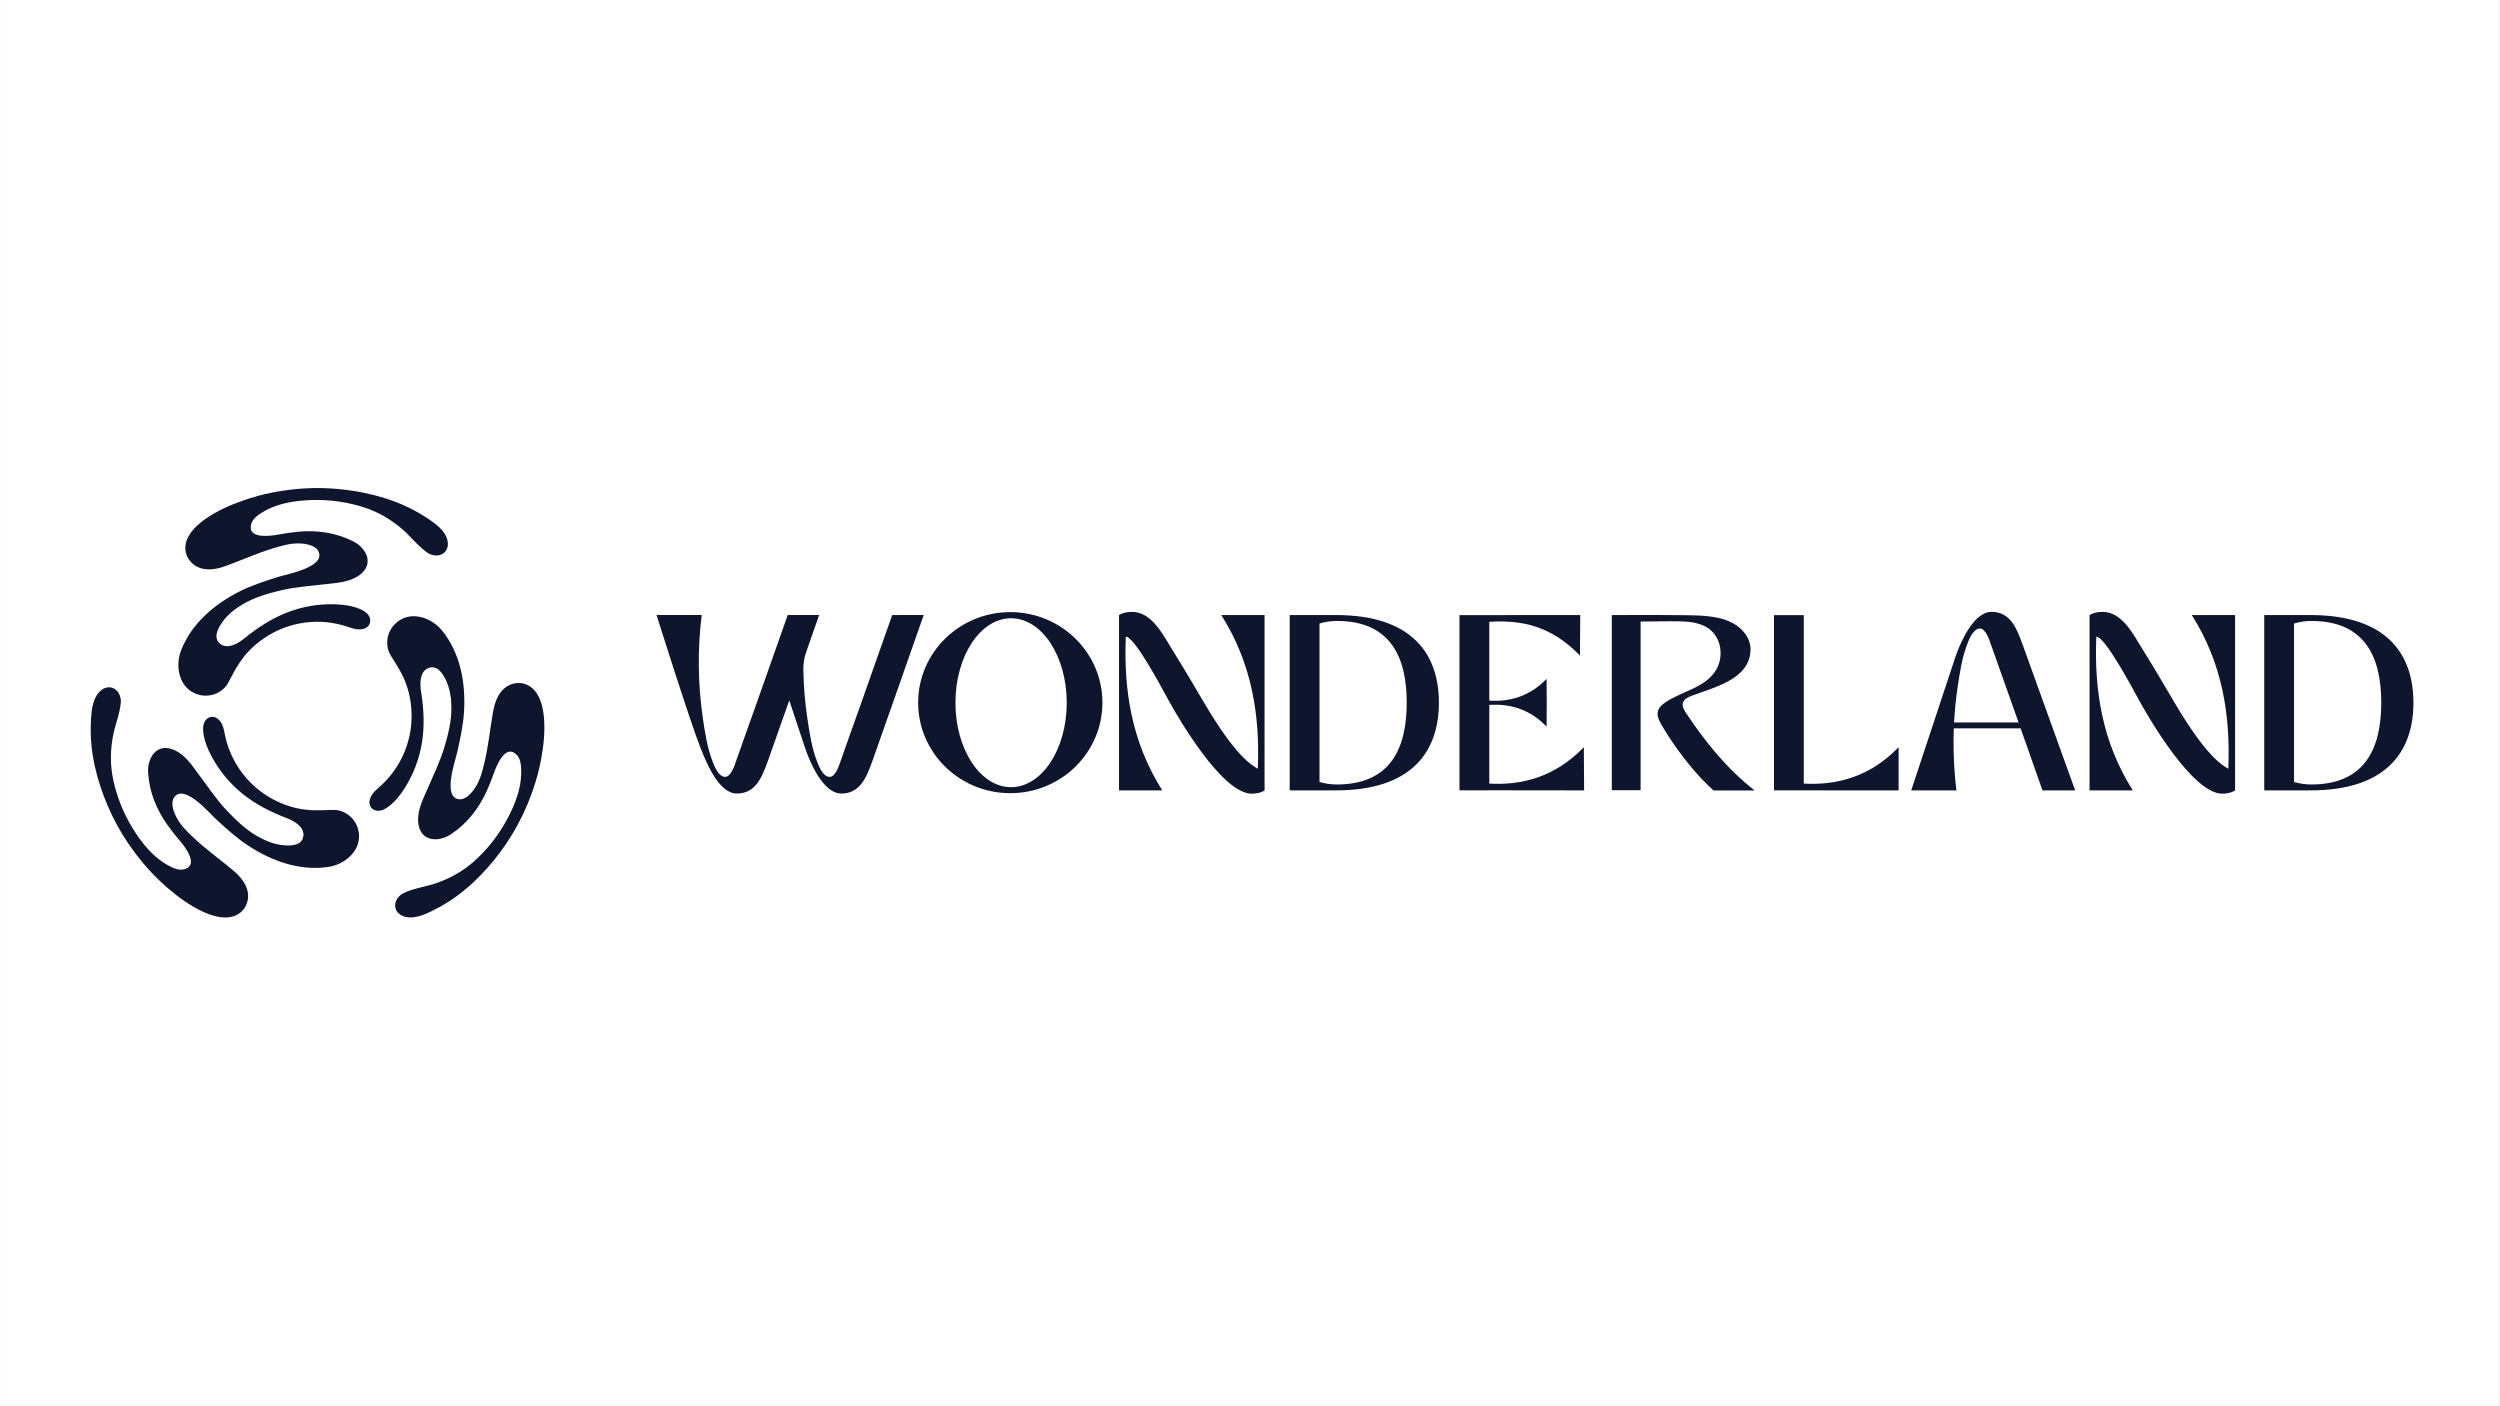
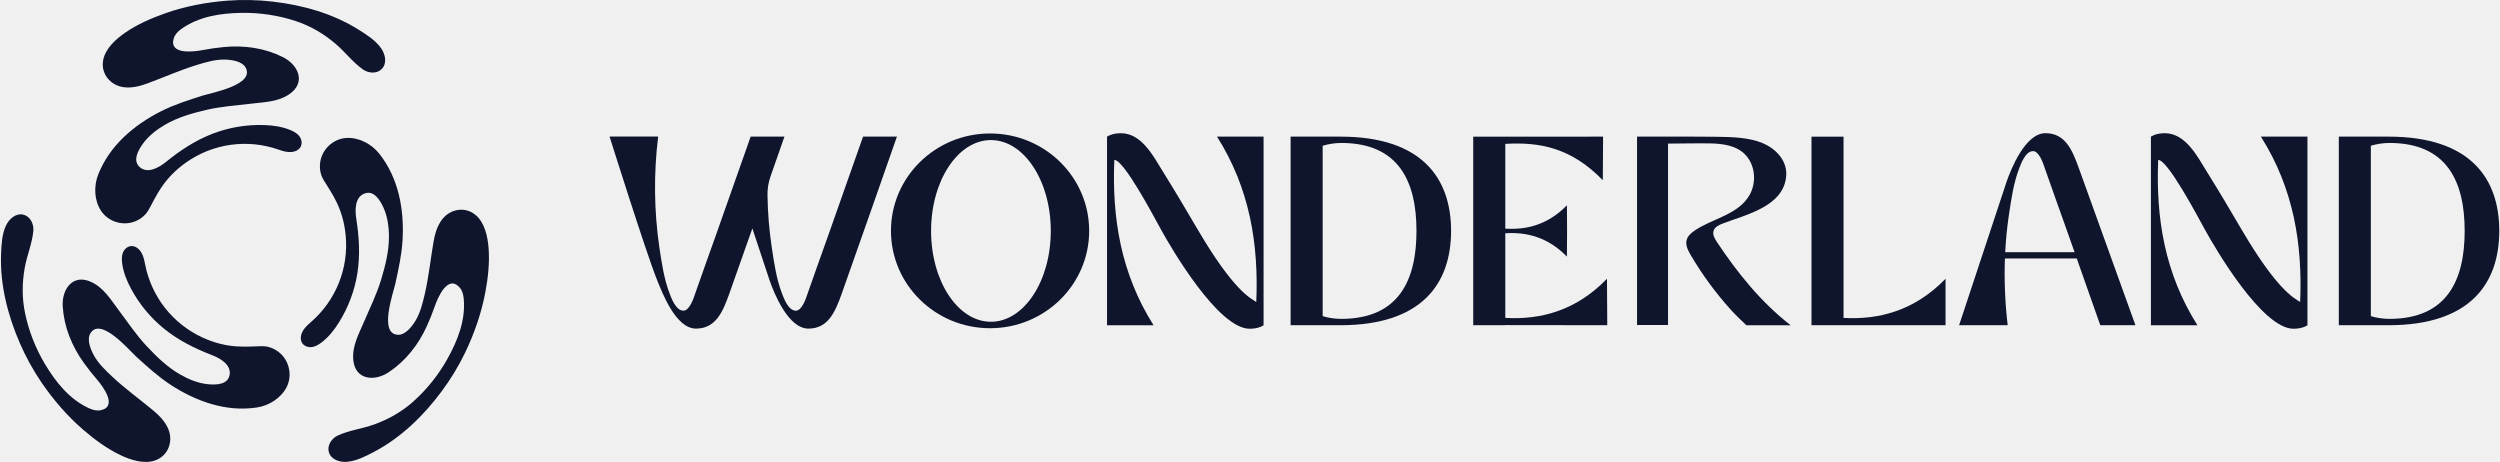
- <svg xmlns="http://www.w3.org/2000/svg" width="1921" height="1080" viewBox="0 0 1921 1080" fill="none">
-   <rect width="1920" height="1080" transform="translate(0.228516)" fill="white" />
-   <path d="M685.572 472.603C685.572 472.603 666.377 527.163 660.406 543.99C660.406 543.99 646.913 581.694 645.948 584.729C644.684 588.709 641.729 596.968 637.55 596.968C632.106 596.968 628.892 587.853 627.678 584.729C623.698 574.42 622.006 562.787 620.365 551.891C618.499 539.449 617.471 526.896 617.29 514.317C617.227 509.806 617.961 505.318 619.459 501.063L629.41 472.583H605.279C605.279 472.583 586.074 527.144 580.104 543.97C580.104 543.97 566.611 581.674 565.645 584.709C564.392 588.689 561.426 596.948 557.257 596.948C551.804 596.948 548.59 587.833 547.386 584.709C543.405 574.4 541.704 562.767 540.062 551.871C536.229 525.593 535.938 498.919 539.196 472.564H504.478C504.478 472.564 530.559 555.543 538.311 574.768C542.142 584.311 551.824 609.755 566.173 609.755C580.522 609.755 585.427 597.525 590.055 584.689C592.413 578.191 599.189 558.926 606.483 538.159C612.215 555.503 617.21 570.589 618.623 574.768C621.917 584.51 632.146 609.755 646.485 609.755C660.824 609.755 665.75 597.525 670.367 584.689C676.238 568.469 709.772 472.564 709.772 472.564L685.572 472.603Z" fill="#0E152C" />
-   <path d="M1260.64 477.539V607.197H1238.51V472.603C1250.05 472.603 1298.62 472.355 1308.16 473.121C1319.11 473.996 1330.05 475.847 1338.26 483.838C1342.56 488.037 1345.37 493.669 1345.11 499.759C1344.17 522.297 1316.61 528.228 1299.79 534.666C1297.08 535.711 1294.03 537.104 1293.18 539.89C1292.32 542.677 1293.94 545.403 1295.5 547.771C1310.2 570.001 1327.21 591.007 1348.24 607.376H1316.64C1316.64 607.376 1308.95 600.172 1305.69 596.5C1294.67 584.326 1284.94 571.048 1276.64 556.876C1274.81 553.692 1273 550.05 1273.93 546.498C1274.71 543.512 1277.21 541.393 1279.73 539.662C1292.21 531.124 1310.93 528.427 1318.92 514.257C1324.1 505.053 1322.99 492.495 1315.32 484.982C1309.01 478.803 1299.31 477.599 1290.88 477.449C1281.14 477.27 1271.32 477.579 1261.62 477.579L1260.64 477.539Z" fill="#0E152C" />
-   <path d="M971.697 472.604H938.442C961.985 509.83 968.214 549.633 966.493 590.729C961.637 587.744 949.816 581.644 925.187 539.921C914.431 521.681 910.898 515.531 899.753 497.53C893.096 486.794 884.618 470.166 869.821 470.166C863.174 470.166 859.871 472.634 859.871 472.634V607.367H893.116C869.573 570.141 863.353 530.338 865.075 489.242C871.951 489.242 892.937 529.045 898.967 539.99C905.644 552.001 939.178 609.855 961.746 609.855C961.926 609.855 961.557 609.855 961.746 609.855C968.394 609.855 971.697 607.387 971.697 607.387V472.604Z" fill="#0E152C" />
-   <path d="M776.302 470.355C737.206 470.355 705.502 501.5 705.502 539.92C705.502 578.34 737.206 609.476 776.302 609.476C815.399 609.476 847.102 578.33 847.102 539.92C847.102 501.51 815.419 470.355 776.302 470.355ZM776.899 604.869C753.296 604.869 734.161 575.813 734.161 539.97C734.161 504.127 753.296 475.071 776.899 475.071C800.502 475.071 819.687 504.127 819.687 539.97C819.687 575.813 800.492 604.869 776.899 604.869V604.869Z" fill="#0E152C" />
-   <path d="M1458.89 607.337V574.151C1436.54 597.287 1410.73 603.536 1386.02 602.103V472.653H1363.13V607.307L1458.89 607.337Z" fill="#0E152C" />
-   <path d="M1026.54 472.604H991.01V607.337H1026.56C1085.27 607.337 1105.65 577.116 1105.65 539.93C1105.65 502.744 1085.24 472.604 1026.54 472.604ZM1027.2 602.799C1022.7 602.799 1018.22 602.145 1013.91 600.859V600.859V479.121C1018.22 477.818 1022.7 477.148 1027.2 477.131C1068.7 477.131 1080.93 505.252 1080.93 539.95C1080.93 574.649 1068.7 602.799 1027.2 602.799V602.799Z" fill="#0E152C" />
-   <path d="M1552.64 559.643C1560.28 581.296 1569.44 607.337 1569.44 607.337H1594.56L1554.15 495.212C1549.51 482.375 1544.55 470.146 1530.27 470.146C1515.99 470.146 1505.73 495.391 1502.41 505.133C1498.6 516.427 1468.58 607.337 1468.58 607.337H1503.3C1501.41 591.514 1500.74 575.568 1501.31 559.643H1552.64ZM1504.23 528.029C1505.87 517.153 1507.54 505.521 1511.55 495.192C1512.76 492.067 1515.97 482.952 1521.43 482.952C1525.59 482.952 1528.56 491.231 1529.81 495.192C1530.81 498.227 1544.27 535.93 1544.27 535.93C1545.83 540.318 1548.25 547.274 1551.08 555.165H1501.52C1501.98 546.116 1502.88 537.071 1504.23 528.029V528.029Z" fill="#0E152C" />
-   <path d="M1217.23 607.337L1217.02 574.151C1194.66 597.287 1169.07 603.536 1144.38 602.103V541.642C1159.31 540.647 1174.86 544.329 1188.4 558.339L1188.51 541.493V538.507L1188.4 521.641C1174.86 535.652 1159.34 539.314 1144.38 538.338V477.788C1168.99 476.295 1191.66 480.624 1214.04 503.759L1214.25 472.604L1142.53 472.653H1121.47V607.307H1144.35V607.247L1217.23 607.337Z" fill="#0E152C" />
-   <path d="M1717.44 472.604H1684.19C1707.72 509.83 1713.95 549.633 1712.23 590.729C1707.38 587.744 1695.55 581.644 1670.94 539.921C1660.17 521.681 1656.65 515.531 1645.49 497.53C1638.84 486.794 1630.39 470.166 1615.56 470.166C1608.91 470.166 1605.61 472.634 1605.61 472.634V607.367H1638.85C1615.31 570.141 1609.09 530.338 1610.82 489.242C1617.69 489.242 1638.69 529.045 1644.72 539.99C1651.38 552.001 1684.92 609.855 1707.48 609.855C1707.66 609.855 1707.31 609.855 1707.48 609.855C1714.13 609.855 1717.44 607.387 1717.44 607.387V472.604Z" fill="#0E152C" />
-   <path d="M1775.37 472.604H1739.85V607.337H1775.39C1834.1 607.337 1854.48 577.116 1854.48 539.93C1854.48 502.744 1834.07 472.604 1775.37 472.604ZM1776.03 602.799C1771.52 602.799 1767.05 602.145 1762.73 600.859V600.859V479.121C1767.04 477.818 1771.52 477.148 1776.03 477.131C1817.52 477.131 1829.76 505.252 1829.76 539.95C1829.76 574.649 1817.52 602.799 1776.03 602.799V602.799Z" fill="#0E152C" />
-   <path d="M283.922 479.576C284.801 477.737 284.614 475.493 283.699 473.67C282.243 470.781 279.282 469.086 276.397 467.892C270.428 465.425 263.945 464.514 257.502 464.338C245.057 463.943 232.657 466.025 221.023 470.463C208.547 475.29 197.906 482.314 187.639 490.627C182.948 494.415 174.989 499.214 169.286 494.753C163.456 490.201 167.408 482.871 170.906 477.92C175.017 472.11 180.97 467.534 187.082 463.992C196.08 458.771 206.247 455.886 216.315 453.53C226.889 451.043 237.784 450.347 248.549 449.045C257.928 447.915 267.781 447.804 275.856 442.177C287.885 433.784 281.996 421.201 271.009 415.749C257.877 409.235 243.336 407.21 228.827 408.614C223.685 409.116 218.572 409.872 213.498 410.831C207.298 412.001 189.414 414.237 193.151 402.319C194.022 399.533 196.203 397.353 198.575 395.665C211.162 386.708 226.674 384.391 241.827 384.185C254.881 383.999 267.876 385.981 280.281 390.05C290.719 393.488 300.09 398.996 308.487 406.075C315.439 411.949 320.907 419.419 328.384 424.675C332.173 427.342 338.186 427.859 341.672 424.353C345.758 420.262 344.246 413.752 341.297 409.534C337.362 403.899 331.13 399.927 325.404 396.322C306.995 384.726 285.366 378.625 263.881 376.158C253.124 374.897 242.271 374.665 231.469 375.466C216.423 376.616 201.448 379.445 187.194 384.451C177.185 387.961 167.153 392.326 158.387 398.379C151.809 402.904 144.411 409.549 142.751 417.731C140.762 427.485 147.761 436.037 157.388 437.29C163.142 438.042 168.968 436.582 174.412 434.564C186.27 430.187 197.835 424.958 209.956 421.293C216.323 419.371 222.905 417.433 229.611 417.564C234.227 417.656 241.899 418.662 244.438 423.215C251.37 435.655 220.076 441.274 213.685 443.319C203.649 446.534 193.545 449.686 184.114 454.461C164.642 464.311 147.288 479.011 139.146 499.712C135.919 507.905 136.261 518.097 141.171 525.578C146.496 533.688 157.487 536.84 166.345 532.793C172.426 530.007 174.567 525.984 175.574 524.209C180.385 515.761 185.2 502.843 202.041 491.001C211.465 484.367 222.332 480.071 233.745 478.468C245.157 476.866 256.787 478.002 267.674 481.784C271.709 483.181 276.341 484.602 280.488 482.775C281.954 482.164 283.163 481.065 283.91 479.663L283.922 479.576Z" fill="#0E152C" />
-   <path d="M162.628 550.792C160.595 550.947 158.744 552.232 157.626 553.939C155.847 556.645 155.863 560.056 156.269 563.152C157.112 569.543 159.572 575.623 162.636 581.294C168.517 592.269 176.519 601.966 186.178 609.823C196.604 618.211 208.017 623.914 220.354 628.653C225.977 630.81 234.111 635.299 233.088 642.482C232.061 649.804 223.736 650.043 217.699 649.494C210.612 648.841 203.676 645.972 197.552 642.45C188.518 637.257 180.957 629.899 173.874 622.362C166.432 614.451 160.38 605.366 153.877 596.698C148.21 589.137 143.188 580.665 134.278 576.491C120.995 570.267 113.04 581.664 113.812 593.897C114.735 608.525 120.255 622.151 128.723 633.99C131.724 638.188 134.939 642.239 138.306 646.155C142.416 650.93 153.296 665.308 141.091 668.042C138.246 668.679 135.265 667.883 132.615 666.673C118.564 660.25 108.806 647.97 101.046 634.957C94.359 623.744 89.58 611.498 86.903 598.72C84.659 587.976 84.742 577.092 86.672 566.28C88.288 557.322 92.021 548.854 92.837 539.757C93.234 535.14 90.684 529.685 85.916 528.411C80.345 526.915 75.45 531.479 73.27 536.143C70.357 542.367 70.034 549.753 69.772 556.514C68.936 578.254 74.463 600.033 83.071 619.879C87.359 629.825 92.587 639.339 98.682 648.292C107.198 660.748 117.139 672.296 128.6 682.141C136.646 689.053 145.441 695.56 155.051 700.136C162.258 703.57 171.713 706.654 179.628 703.996C189.059 700.813 192.971 690.51 189.246 681.544C187.022 676.184 182.844 671.87 178.379 668.165C168.641 660.091 158.346 652.681 149.11 644.018C144.271 639.477 139.293 634.73 136.053 628.86C133.821 624.817 130.86 617.666 133.534 613.193C140.841 600.972 161.351 625.263 166.321 629.776C174.121 636.859 181.912 644.026 190.759 649.808C209.028 661.746 230.438 669.427 252.44 666.124C261.151 664.822 269.806 659.43 273.829 651.44C278.187 642.776 275.421 631.674 267.486 626.031C262.038 622.155 257.482 622.318 255.44 622.33C245.719 622.386 232.125 624.678 213.445 616.015C202.993 611.168 193.843 603.904 186.752 594.823C179.661 585.742 174.832 575.104 172.664 563.788C171.868 559.59 170.77 554.871 167.117 552.192C165.853 551.229 164.296 550.731 162.708 550.784L162.628 550.792Z" fill="#0E152C" />
-   <path d="M284.949 620.237C286.099 621.916 288.133 622.879 290.178 622.995C293.409 623.178 296.358 621.463 298.833 619.564C303.943 615.637 307.986 610.467 311.357 604.976C317.921 594.394 322.319 582.614 324.294 570.319C326.347 557.103 325.587 544.373 323.522 531.32C322.583 525.351 322.4 516.083 329.125 513.361C335.981 510.576 340.355 517.675 342.89 523.182C345.87 529.649 346.869 537.091 346.869 544.154C346.869 554.564 344.295 564.795 341.298 574.7C338.166 585.103 333.339 594.888 329.069 604.852C325.364 613.536 320.529 622.127 321.369 631.913C322.618 646.529 336.459 647.723 346.674 640.934C358.879 632.82 367.908 621.24 373.941 607.976C376.078 603.277 377.976 598.469 379.684 593.595C381.773 587.625 388.777 571.035 397.233 580.232C399.223 582.377 400.019 585.357 400.281 588.254C401.742 603.635 395.995 618.223 388.598 631.451C382.231 642.849 374.017 653.113 364.291 661.822C356.094 669.144 346.638 674.505 336.312 678.237C327.748 681.317 318.544 682.32 310.254 686.16C306.052 688.11 302.614 693.065 303.887 697.828C305.388 703.399 311.779 705.361 316.912 704.915C323.757 704.323 330.311 700.912 336.296 697.752C355.544 687.609 371.641 671.93 384.523 654.556C390.992 645.868 396.619 636.585 401.328 626.831C407.854 613.225 412.868 598.84 415.682 583.996C417.648 573.57 418.865 562.702 418.041 552.089C417.409 544.13 415.351 534.4 409.096 528.877C401.638 522.287 390.743 524.062 384.841 531.77C381.311 536.378 379.668 542.152 378.689 547.875C376.564 560.342 375.294 572.945 372.409 585.282C370.897 591.74 369.277 598.414 365.811 604.164C363.424 608.12 358.716 614.256 353.503 614.18C339.264 613.961 350.049 584.052 351.469 577.494C353.702 567.199 356.018 556.864 356.599 546.311C357.793 524.524 353.75 502.139 339.885 484.729C334.406 477.837 325.408 473.038 316.474 473.551C306.792 474.108 298.567 482.055 297.644 491.745C297.011 498.402 299.43 502.267 300.461 504.029C305.372 512.422 314.15 523.047 315.981 543.557C317.025 555.037 315.322 566.6 311.011 577.291C306.699 587.981 299.905 597.492 291.189 605.036C287.958 607.821 284.424 611.136 283.922 615.641C283.718 617.216 284.066 618.814 284.909 620.161C284.921 620.187 284.934 620.213 284.949 620.237V620.237Z" fill="#0E152C" />
+ <svg xmlns="http://www.w3.org/2000/svg" width="1786px" height="330px" viewBox="0 0 1786 330" version="1.1">
+   <g id="Page-1" stroke="none" stroke-width="1" fill="none" fill-rule="evenodd">
+     <g id="identifier-positive-h" transform="translate(0.688447, -0.000062)" fill="#0E152C" fill-rule="nonzero">
+       <path d="M615.884,97.603 C615.884,97.603 596.689,152.163 590.718,168.99 C590.718,168.99 577.225,206.694 576.26,209.729 C574.996,213.709 572.041,221.968 567.862,221.968 C562.418,221.968 559.204,212.853 557.99,209.729 C554.01,199.42 552.318,187.787 550.677,176.891 C548.811,164.449 547.783,151.896 547.602,139.317 C547.539,134.806 548.273,130.318 549.771,126.063 L559.722,97.583 L535.591,97.583 C535.591,97.583 516.386,152.144 510.416,168.97 C510.416,168.97 496.923,206.674 495.957,209.709 C494.704,213.689 491.738,221.948 487.569,221.948 C482.116,221.948 478.902,212.833 477.698,209.709 C473.717,199.4 472.016,187.767 470.374,176.871 C466.541,150.593 466.25,123.919 469.508,97.564 L434.79,97.564 C434.79,97.564 460.871,180.543 468.623,199.768 C472.454,209.311 482.136,234.755 496.485,234.755 C510.834,234.755 515.739,222.525 520.367,209.689 C522.725,203.191 529.501,183.926 536.795,163.159 C542.527,180.503 547.522,195.589 548.935,199.768 C552.229,209.51 562.458,234.755 576.797,234.755 C591.136,234.755 596.062,222.525 600.679,209.689 C606.55,193.469 640.084,97.564 640.084,97.564 L615.884,97.603 Z" id="Path" />
+       <path d="M1190.952,102.539 L1190.952,232.197 L1168.822,232.197 L1168.822,97.603 C1180.362,97.603 1228.932,97.355 1238.472,98.121 C1249.422,98.996 1260.362,100.847 1268.572,108.838 C1272.872,113.037 1275.682,118.669 1275.422,124.759 C1274.482,147.297 1246.922,153.228 1230.102,159.666 C1227.392,160.711 1224.342,162.104 1223.492,164.89 C1222.632,167.677 1224.252,170.403 1225.812,172.771 C1240.512,195.001 1257.522,216.007 1278.552,232.376 L1246.952,232.376 C1246.952,232.376 1239.262,225.172 1236.002,221.5 C1224.982,209.326 1215.252,196.048 1206.952,181.876 C1205.122,178.692 1203.312,175.05 1204.242,171.498 C1205.022,168.512 1207.522,166.393 1210.042,164.662 C1222.522,156.124 1241.242,153.427 1249.232,139.257 C1254.412,130.053 1253.302,117.495 1245.632,109.982 C1239.322,103.803 1229.622,102.599 1221.192,102.449 C1211.452,102.27 1201.632,102.579 1191.932,102.579 L1190.952,102.539 Z" id="Path" />
+       <path d="M902.009,97.604 L868.754,97.604 C892.297,134.83 898.526,174.633 896.805,215.729 C891.949,212.744 880.128,206.644 855.499,164.921 C844.743,146.681 841.21,140.531 830.065,122.53 C823.408,111.794 814.93,95.166 800.133,95.166 C793.486,95.166 790.183,97.634 790.183,97.634 L790.183,232.367 L823.428,232.367 C799.885,195.141 793.665,155.338 795.387,114.242 C802.263,114.242 823.249,154.045 829.279,164.99 C835.956,177.001 869.49,234.855 892.058,234.855 C892.238,234.855 891.869,234.855 892.058,234.855 C898.706,234.855 902.009,232.387 902.009,232.387 L902.009,97.604 Z" id="Path" />
+       <path d="M706.614,95.355 C667.518,95.355 635.814,126.5 635.814,164.92 C635.814,203.34 667.518,234.476 706.614,234.476 C745.711,234.476 777.414,203.33 777.414,164.92 C777.414,126.51 745.731,95.355 706.614,95.355 Z M707.211,229.869 C683.608,229.869 664.473,200.813 664.473,164.97 C664.473,129.127 683.608,100.071 707.211,100.071 C730.814,100.071 749.999,129.127 749.999,164.97 C749.999,200.813 730.804,229.869 707.211,229.869 L707.211,229.869 Z" id="Shape" />
+       <path d="M1389.202,232.337 L1389.202,199.151 C1366.852,222.287 1341.042,228.536 1316.332,227.103 L1316.332,97.653 L1293.442,97.653 L1293.442,232.307 L1389.202,232.337 Z" id="Path" />
+       <path d="M956.852,97.604 L921.322,97.604 L921.322,232.337 L956.872,232.337 C1015.582,232.337 1035.962,202.116 1035.962,164.93 C1035.962,127.744 1015.552,97.604 956.852,97.604 Z M957.512,227.799 C953.012,227.799 948.532,227.145 944.222,225.859 L944.222,225.859 L944.222,104.121 C948.532,102.818 953.012,102.148 957.512,102.131 C999.012,102.131 1011.242,130.252 1011.242,164.95 C1011.242,199.649 999.012,227.799 957.512,227.799 L957.512,227.799 Z" id="Shape" />
+       <path d="M1482.952,184.643 C1490.592,206.296 1499.752,232.337 1499.752,232.337 L1524.872,232.337 L1484.462,120.212 C1479.822,107.375 1474.862,95.146 1460.582,95.146 C1446.302,95.146 1436.042,120.391 1432.722,130.133 C1428.912,141.427 1398.892,232.337 1398.892,232.337 L1433.612,232.337 C1431.722,216.514 1431.052,200.568 1431.622,184.643 L1482.952,184.643 Z M1434.542,153.029 C1436.182,142.153 1437.852,130.521 1441.862,120.192 C1443.072,117.067 1446.282,107.952 1451.742,107.952 C1455.902,107.952 1458.872,116.231 1460.122,120.192 C1461.122,123.227 1474.582,160.93 1474.582,160.93 C1476.142,165.318 1478.562,172.274 1481.392,180.165 L1431.832,180.165 C1432.292,171.116 1433.192,162.071 1434.542,153.029 L1434.542,153.029 Z" id="Shape" />
+       <path d="M1147.542,232.337 L1147.332,199.151 C1124.972,222.287 1099.382,228.536 1074.692,227.103 L1074.692,166.642 C1089.622,165.647 1105.172,169.329 1118.712,183.339 L1118.822,166.493 L1118.822,163.507 L1118.712,146.641 C1105.172,160.652 1089.652,164.314 1074.692,163.338 L1074.692,102.788 C1099.302,101.295 1121.972,105.624 1144.352,128.759 L1144.562,97.604 L1072.842,97.653 L1051.782,97.653 L1051.782,232.307 L1074.662,232.307 L1074.662,232.247 L1147.542,232.337 Z" id="Path" />
+       <path d="M1647.752,97.604 L1614.502,97.604 C1638.032,134.83 1644.262,174.633 1642.542,215.729 C1637.692,212.744 1625.862,206.644 1601.252,164.921 C1590.482,146.681 1586.962,140.531 1575.802,122.53 C1569.152,111.794 1560.702,95.166 1545.872,95.166 C1539.222,95.166 1535.922,97.634 1535.922,97.634 L1535.922,232.367 L1569.162,232.367 C1545.622,195.141 1539.402,155.338 1541.132,114.242 C1548.002,114.242 1569.002,154.045 1575.032,164.99 C1581.692,177.001 1615.232,234.855 1637.792,234.855 C1637.972,234.855 1637.622,234.855 1637.792,234.855 C1644.442,234.855 1647.752,232.387 1647.752,232.387 L1647.752,97.604 Z" id="Path" />
+       <path d="M1705.682,97.604 L1670.162,97.604 L1670.162,232.337 L1705.702,232.337 C1764.412,232.337 1784.792,202.116 1784.792,164.93 C1784.792,127.744 1764.382,97.604 1705.682,97.604 Z M1706.342,227.799 C1701.832,227.799 1697.362,227.145 1693.042,225.859 L1693.042,225.859 L1693.042,104.121 C1697.352,102.818 1701.832,102.148 1706.342,102.131 C1747.832,102.131 1760.072,130.252 1760.072,164.95 C1760.072,199.649 1747.832,227.799 1706.342,227.799 L1706.342,227.799 Z" id="Shape" />
+       <path d="M214.234,104.576 C215.113,102.737 214.926,100.493 214.011,98.67 C212.555,95.781 209.594,94.086 206.709,92.892 C200.74,90.425 194.257,89.514 187.814,89.338 C175.369,88.943 162.969,91.025 151.335,95.463 C138.859,100.29 128.218,107.314 117.951,115.627 C113.26,119.415 105.301,124.214 99.598,119.753 C93.768,115.201 97.72,107.871 101.218,102.92 C105.329,97.11 111.282,92.534 117.394,88.992 C126.392,83.771 136.559,80.886 146.627,78.53 C157.201,76.043 168.096,75.347 178.861,74.045 C188.24,72.915 198.093,72.804 206.168,67.177 C218.197,58.784 212.308,46.201 201.321,40.749 C188.189,34.235 173.648,32.21 159.139,33.614 C153.997,34.116 148.884,34.872 143.81,35.831 C137.61,37.001 119.726,39.237 123.463,27.319 C124.334,24.533 126.515,22.353 128.887,20.665 C141.474,11.708 156.986,9.391 172.139,9.185 C185.193,8.999 198.188,10.981 210.593,15.05 C221.031,18.488 230.402,23.996 238.799,31.075 C245.751,36.949 251.219,44.419 258.696,49.675 C262.485,52.342 268.498,52.859 271.984,49.353 C276.07,45.262 274.558,38.752 271.609,34.534 C267.674,28.899 261.442,24.927 255.716,21.322 C237.307,9.726 215.678,3.625 194.193,1.158 C183.436,-0.103 172.583,-0.335 161.781,0.466 C146.735,1.616 131.76,4.445 117.506,9.451 C107.497,12.961 97.465,17.326 88.699,23.379 C82.121,27.904 74.723,34.549 73.063,42.731 C71.074,52.485 78.073,61.037 87.7,62.29 C93.454,63.042 99.28,61.582 104.724,59.564 C116.582,55.187 128.147,49.958 140.268,46.293 C146.635,44.371 153.217,42.433 159.923,42.564 C164.539,42.656 172.211,43.662 174.75,48.215 C181.682,60.655 150.388,66.274 143.997,68.319 C133.961,71.534 123.857,74.686 114.426,79.461 C94.954,89.311 77.6,104.011 69.458,124.712 C66.231,132.905 66.573,143.097 71.483,150.578 C76.808,158.688 87.799,161.84 96.657,157.793 C102.738,155.007 104.879,150.984 105.886,149.209 C110.697,140.761 115.512,127.843 132.353,116.001 C141.777,109.367 152.644,105.071 164.057,103.468 C175.469,101.866 187.099,103.002 197.986,106.784 C202.021,108.181 206.653,109.602 210.8,107.775 C212.266,107.164 213.475,106.065 214.222,104.663 L214.234,104.576 Z" id="Path" />
+       <path d="M92.94,175.792 C90.907,175.947 89.056,177.232 87.938,178.939 C86.159,181.645 86.175,185.056 86.581,188.152 C87.424,194.543 89.884,200.623 92.948,206.294 C98.829,217.269 106.831,226.966 116.49,234.823 C126.916,243.211 138.329,248.914 150.666,253.653 C156.289,255.81 164.423,260.299 163.4,267.482 C162.373,274.804 154.048,275.043 148.011,274.494 C140.924,273.841 133.988,270.972 127.864,267.45 C118.83,262.257 111.269,254.899 104.186,247.362 C96.744,239.451 90.692,230.366 84.189,221.698 C78.522,214.137 73.5,205.665 64.59,201.491 C51.307,195.267 43.352,206.664 44.124,218.897 C45.047,233.525 50.567,247.151 59.035,258.99 C62.036,263.188 65.251,267.239 68.618,271.155 C72.728,275.93 83.608,290.308 71.403,293.042 C68.558,293.679 65.577,292.883 62.927,291.673 C48.876,285.25 39.118,272.97 31.358,259.957 C24.671,248.744 19.891,236.498 17.215,223.72 C14.97,212.976 15.054,202.092 16.984,191.28 C18.6,182.322 22.332,173.854 23.148,164.757 C23.546,160.14 20.995,154.685 16.228,153.411 C10.657,151.915 5.762,156.479 3.581,161.143 C0.668,167.367 0.346,174.753 0.083,181.514 C-0.752,203.254 4.775,225.033 13.383,244.879 C17.671,254.825 22.898,264.339 28.994,273.292 C37.51,285.748 47.451,297.296 58.912,307.141 C66.958,314.053 75.753,320.56 85.363,325.136 C92.57,328.57 102.025,331.654 109.94,328.996 C119.371,325.813 123.283,315.51 119.558,306.544 C117.334,301.184 113.156,296.87 108.691,293.165 C98.953,285.091 88.658,277.681 79.422,269.018 C74.583,264.477 69.605,259.73 66.365,253.86 C64.133,249.817 61.172,242.666 63.846,238.193 C71.153,225.972 91.663,250.263 96.633,254.776 C104.433,261.859 112.224,269.026 121.071,274.808 C139.34,286.746 160.75,294.427 182.752,291.124 C191.463,289.822 200.118,284.43 204.141,276.44 C208.499,267.776 205.733,256.674 197.798,251.031 C192.35,247.155 187.794,247.318 185.752,247.33 C176.031,247.386 162.437,249.678 143.757,241.015 C133.305,236.168 124.155,228.904 117.064,219.823 C109.973,210.742 105.144,200.104 102.976,188.788 C102.18,184.59 101.082,179.871 97.429,177.192 C96.165,176.229 94.608,175.731 93.02,175.784 L92.94,175.792 Z" id="Path" />
+       <path d="M215.261,245.237 C216.411,246.916 218.445,247.879 220.49,247.995 C223.721,248.178 226.67,246.463 229.145,244.564 C234.255,240.637 238.298,235.467 241.669,229.976 C248.233,219.394 252.631,207.614 254.606,195.319 C256.659,182.103 255.899,169.373 253.834,156.32 C252.895,150.351 252.712,141.083 259.437,138.361 C266.293,135.576 270.667,142.675 273.202,148.182 C276.182,154.649 277.181,162.091 277.181,169.154 C277.181,179.564 274.607,189.795 271.61,199.7 C268.478,210.103 263.651,219.888 259.381,229.852 C255.676,238.536 250.841,247.127 251.681,256.913 C252.93,271.529 266.771,272.723 276.986,265.934 C289.191,257.82 298.22,246.24 304.253,232.976 C306.39,228.277 308.288,223.469 309.996,218.595 C312.085,212.625 319.089,196.035 327.545,205.232 C329.535,207.377 330.331,210.357 330.593,213.254 C332.054,228.635 326.307,243.223 318.91,256.451 C312.543,267.849 304.329,278.113 294.603,286.822 C286.406,294.144 276.95,299.505 266.624,303.237 C258.06,306.317 248.856,307.32 240.566,311.16 C236.364,313.11 232.926,318.065 234.199,322.828 C235.7,328.399 242.091,330.361 247.224,329.915 C254.069,329.323 260.623,325.912 266.608,322.752 C285.856,312.609 301.953,296.93 314.835,279.556 C321.304,270.868 326.931,261.585 331.64,251.831 C338.166,238.225 343.18,223.84 345.994,208.996 C347.96,198.57 349.177,187.702 348.353,177.089 C347.721,169.13 345.663,159.4 339.408,153.877 C331.95,147.287 321.055,149.062 315.153,156.77 C311.623,161.378 309.98,167.152 309.001,172.875 C306.876,185.342 305.606,197.945 302.721,210.282 C301.209,216.74 299.589,223.414 296.123,229.164 C293.736,233.12 289.028,239.256 283.815,239.18 C269.576,238.961 280.361,209.052 281.781,202.494 C284.014,192.199 286.33,181.864 286.911,171.311 C288.105,149.524 284.062,127.139 270.197,109.729 C264.718,102.837 255.72,98.038 246.786,98.551 C237.104,99.108 228.879,107.055 227.956,116.745 C227.323,123.402 229.742,127.267 230.773,129.029 C235.684,137.422 244.462,148.047 246.293,168.557 C247.337,180.037 245.634,191.6 241.323,202.291 C237.011,212.981 230.217,222.492 221.501,230.036 C218.27,232.821 214.736,236.136 214.234,240.641 C214.03,242.216 214.378,243.814 215.221,245.161 C215.233,245.187 215.246,245.213 215.261,245.237 L215.261,245.237 Z" id="Path" />
+     </g>
+   </g>
</svg>
